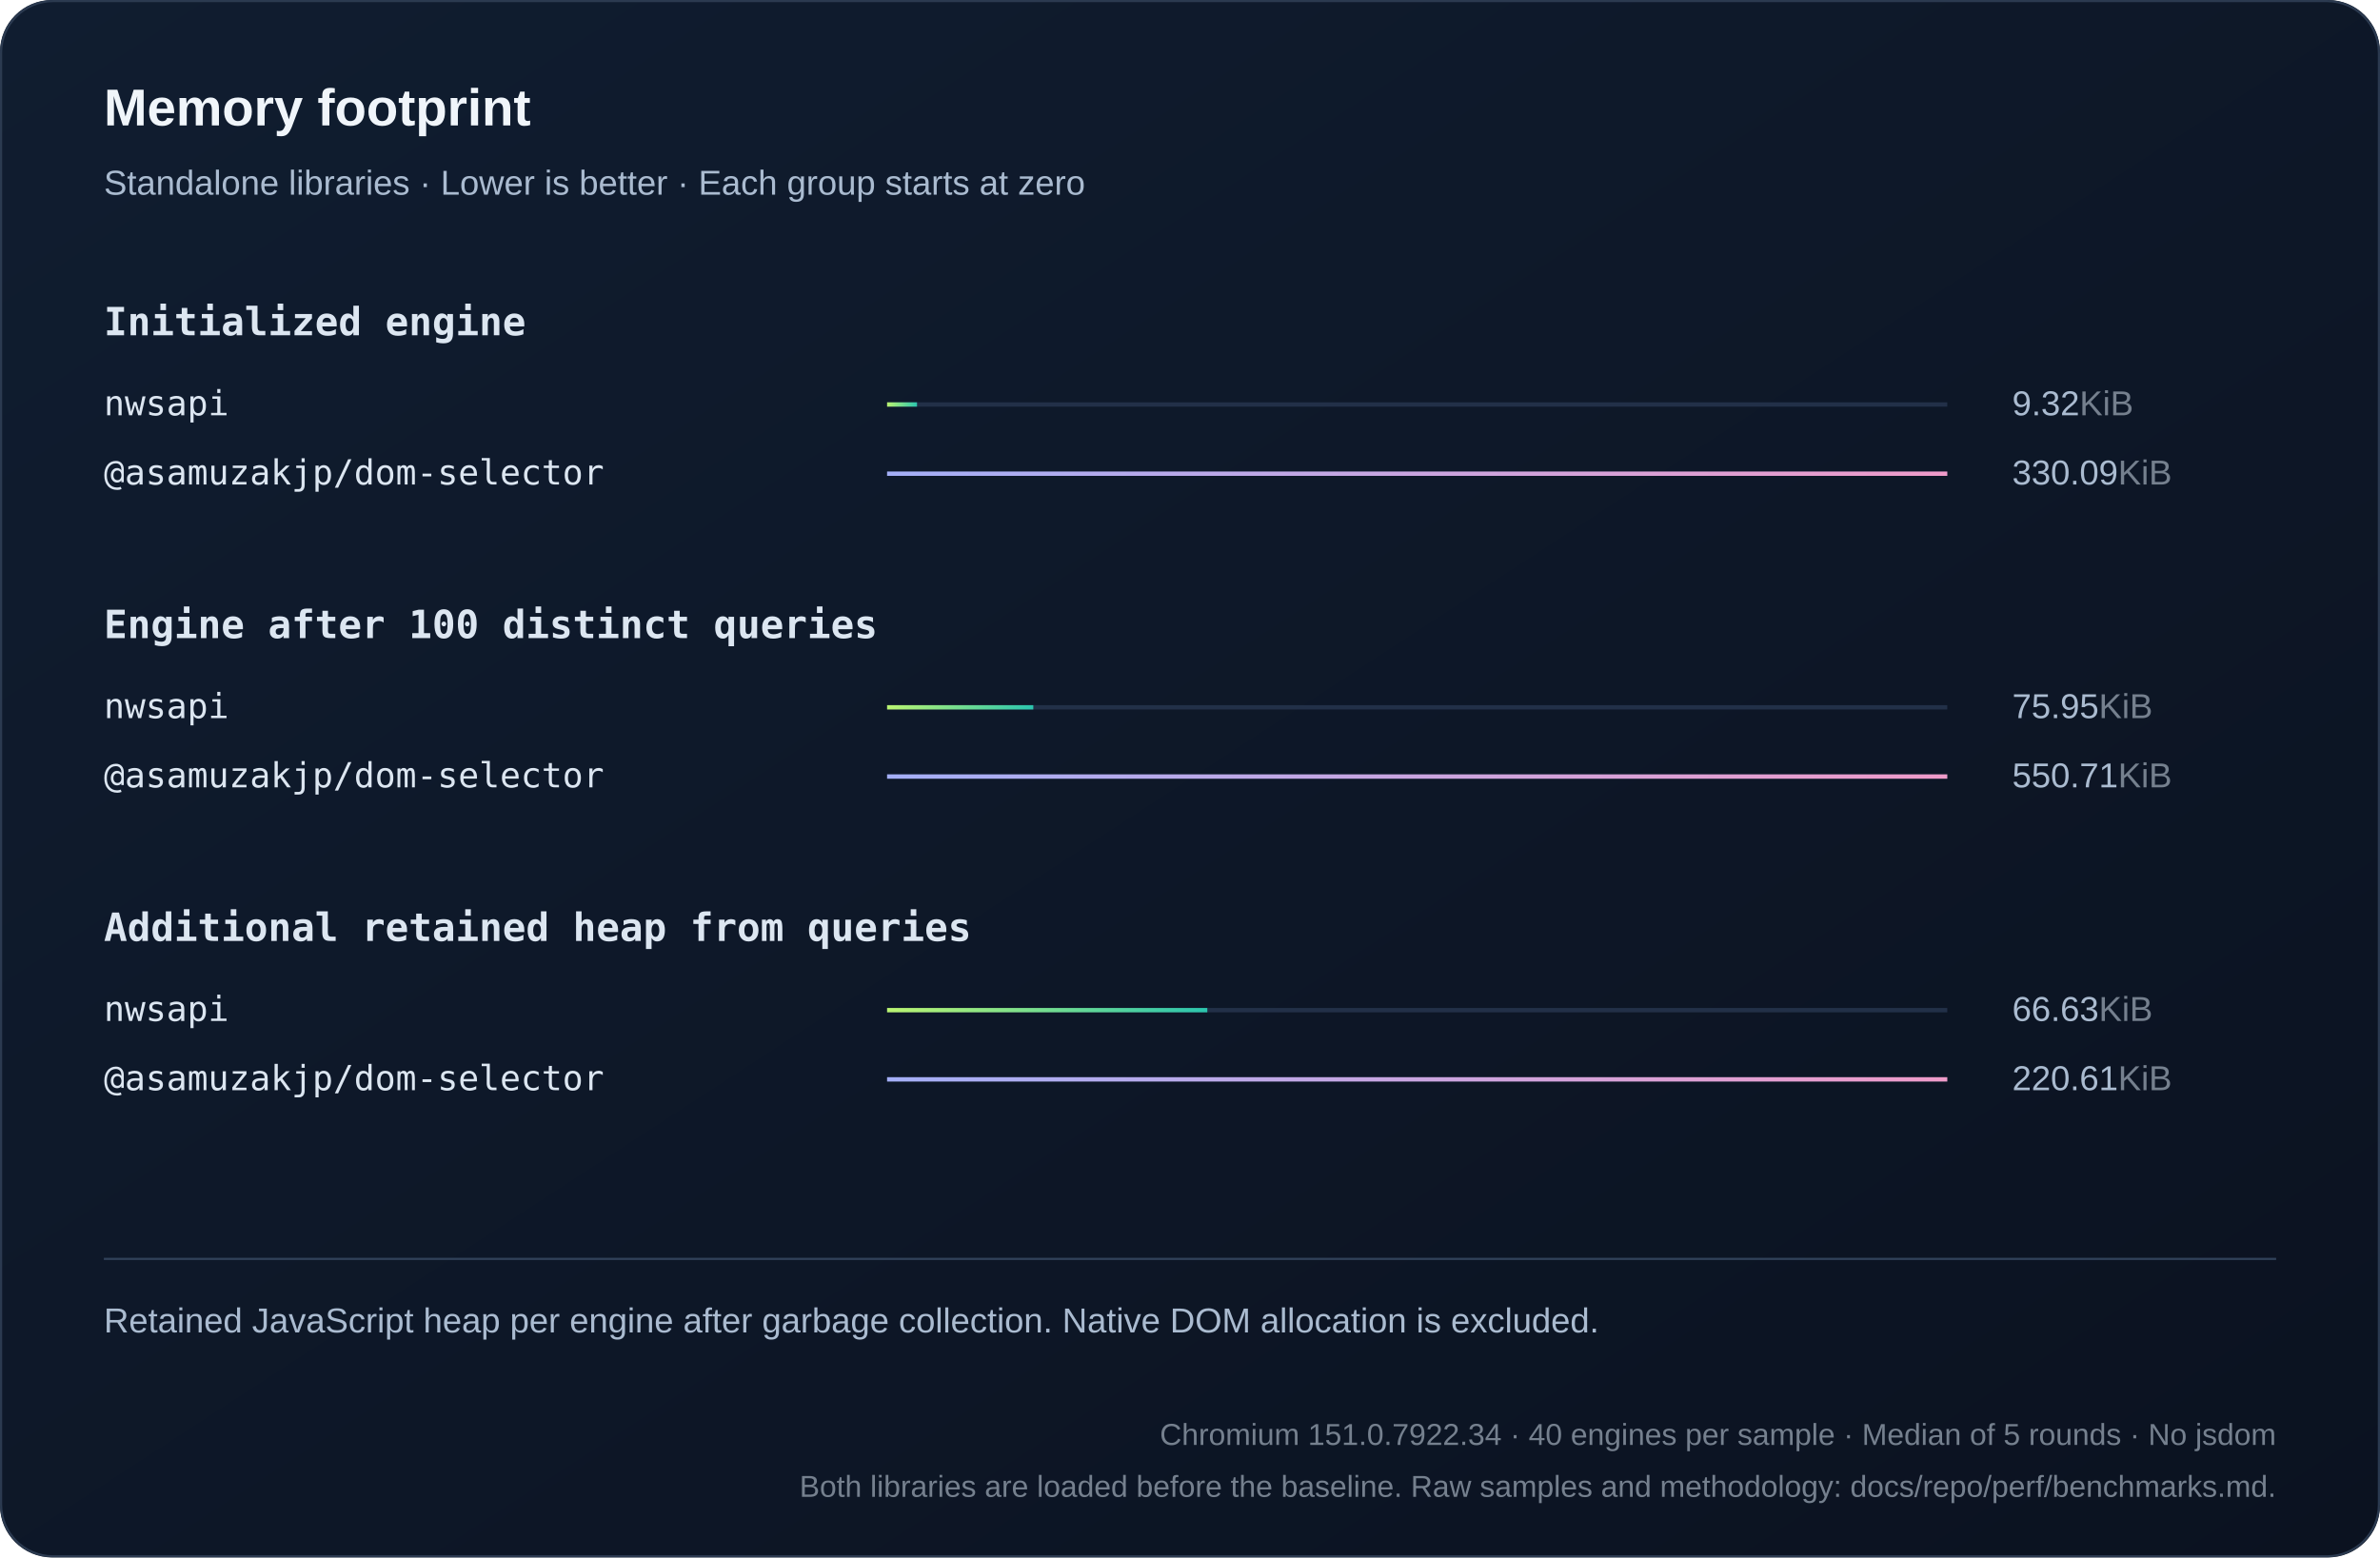
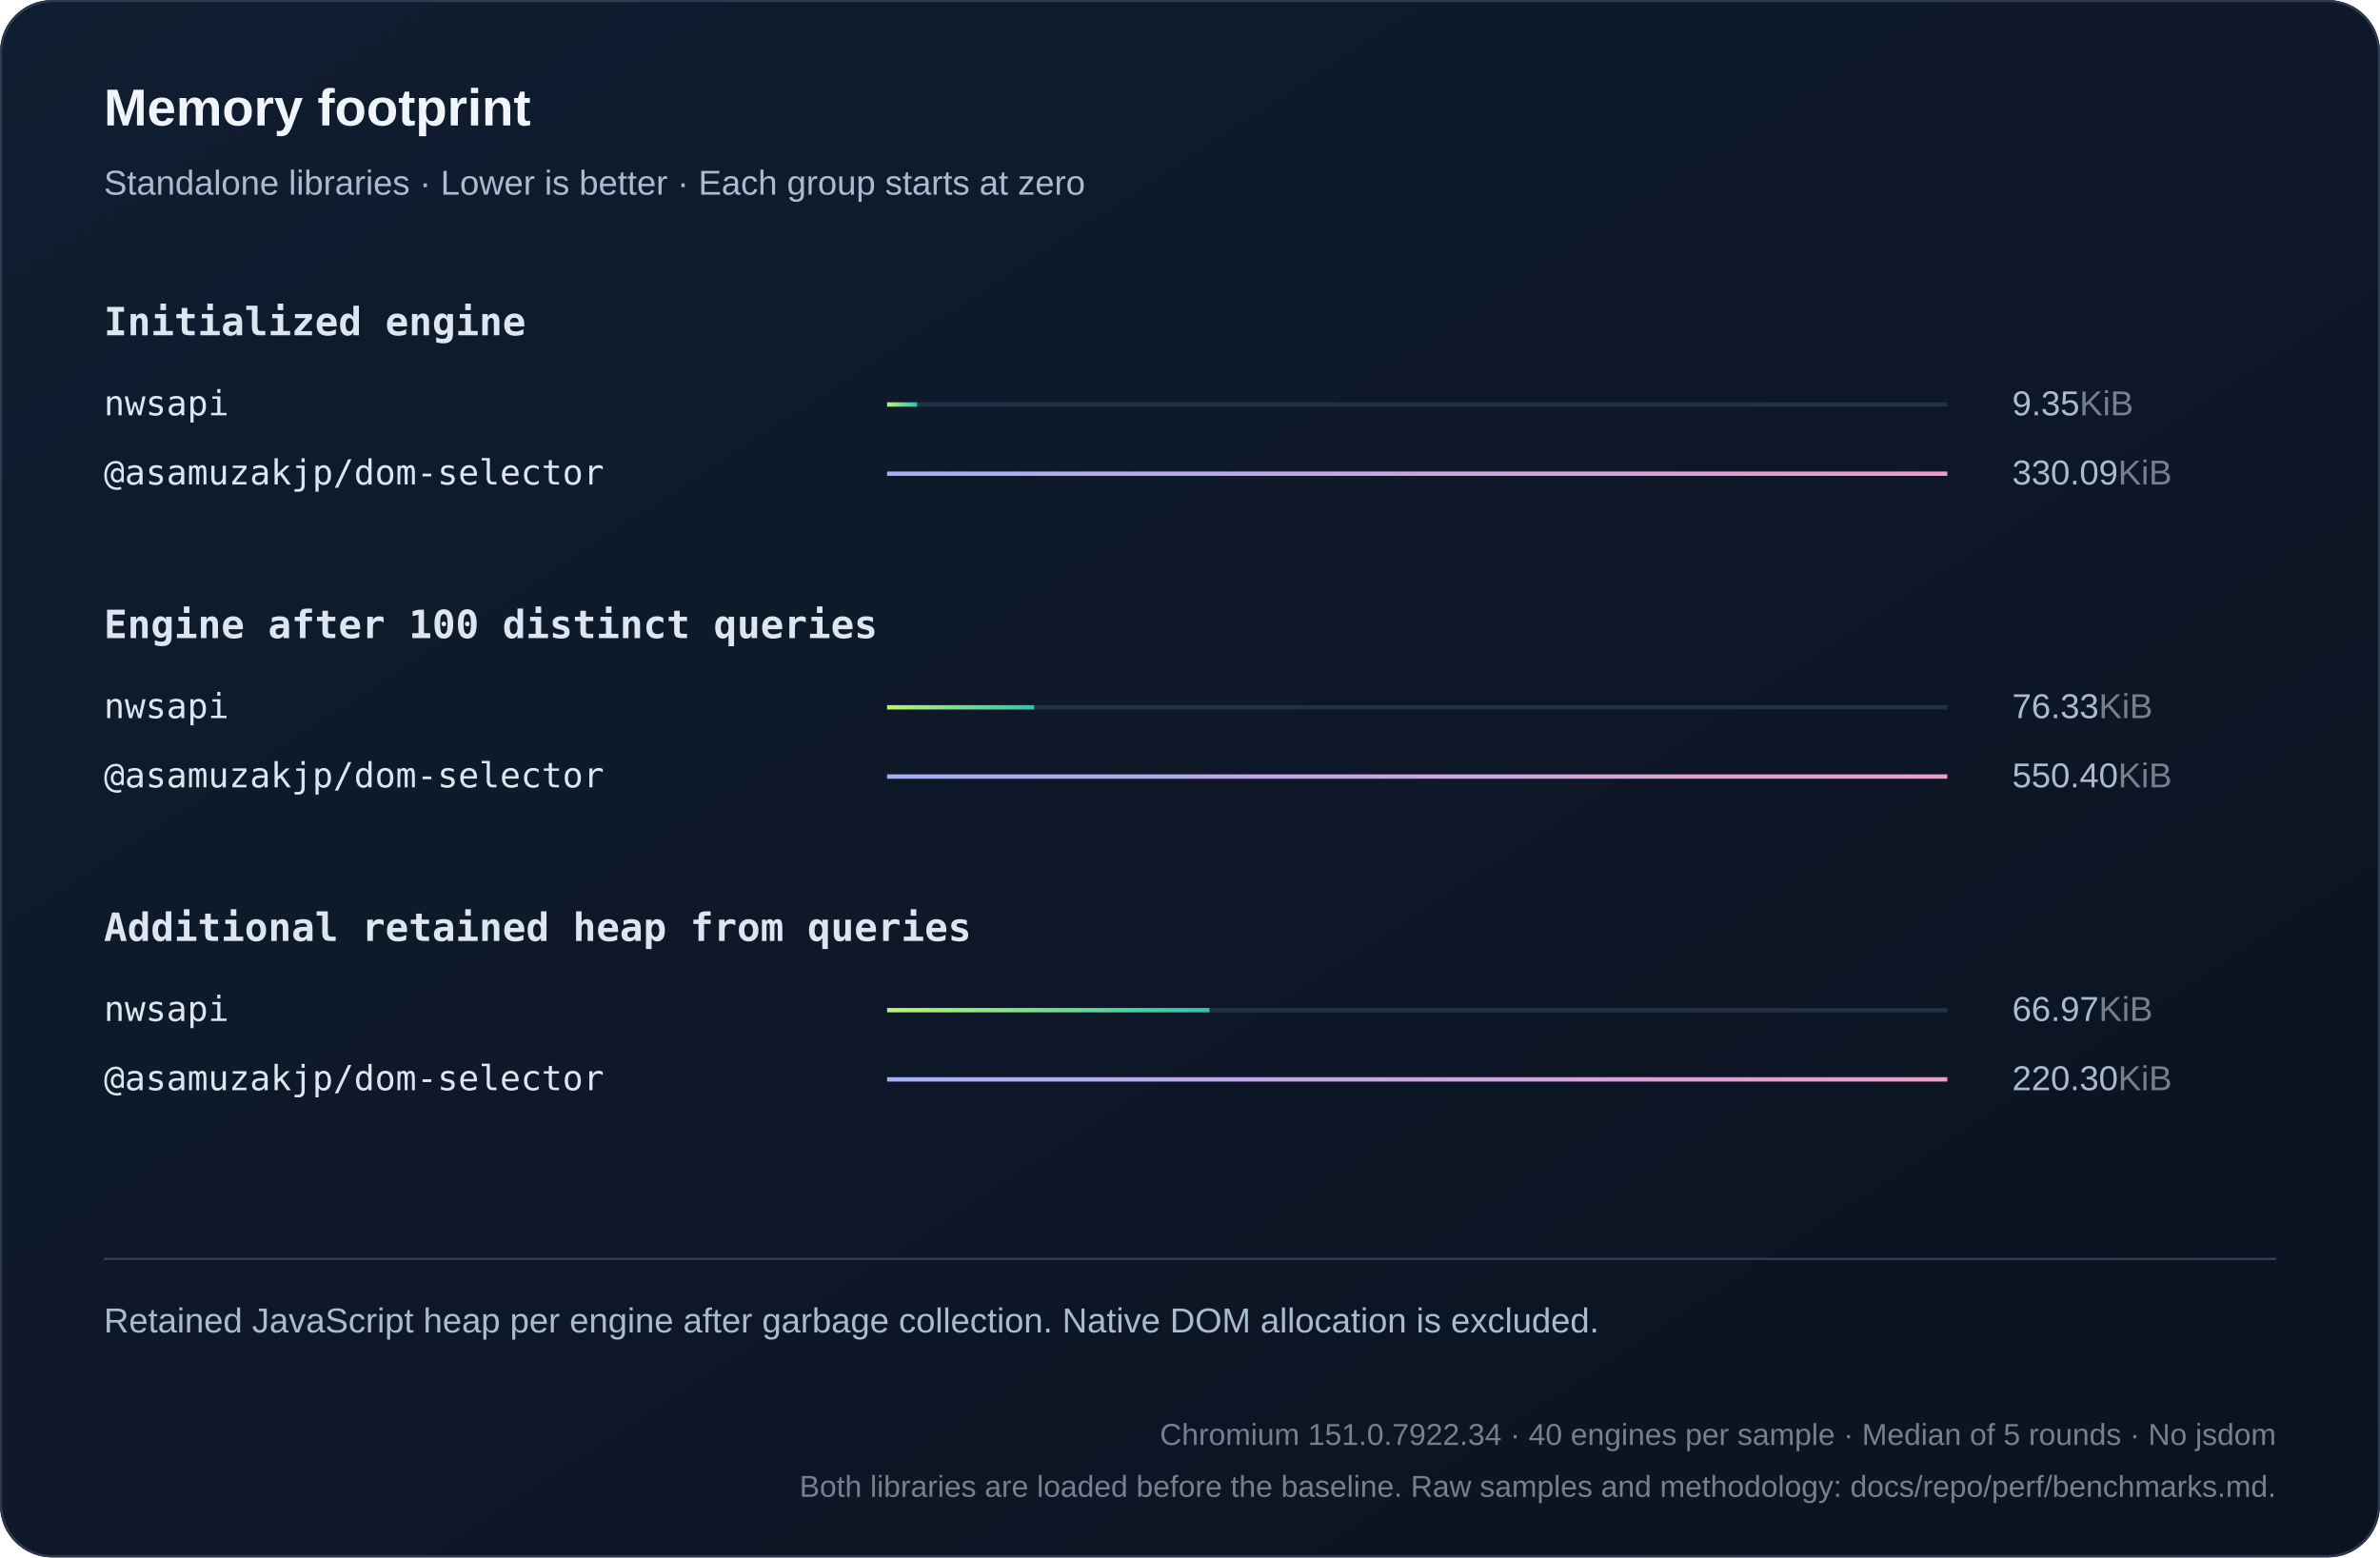
<svg xmlns="http://www.w3.org/2000/svg" width="1100" height="720" viewBox="0 0 1100 720" role="img">
  <defs>
    <linearGradient id="bg" x2="1" y2="1">
      <stop stop-color="#101d30" />
      <stop offset="1" stop-color="#0b1220" />
    </linearGradient>
    <linearGradient id="series0">
      <stop stop-color="#baf471" />
      <stop offset="1" stop-color="#2bc5ae" />
    </linearGradient>
    <linearGradient id="series1">
      <stop stop-color="#a4aff7" />
      <stop offset="1" stop-color="#ef9bc9" />
    </linearGradient>
    <linearGradient id="series2">
      <stop stop-color="#80d7ff" />
      <stop offset="1" stop-color="#739be8" />
    </linearGradient>
  </defs>
  <style>text{font-family:Arial,Helvetica,sans-serif;fill:#f0f5fa}
.muted{fill:#aabbd0;font:16px Arial,Helvetica,sans-serif}
.code{font:18px Consolas,Menlo,monospace;fill:#dce6f1}
.note .code{font:16px Consolas,Menlo,monospace}
.metadata,.metadata .code{fill:#75808e;font-size:14px}
.chart-title{font-size:24px;font-weight:700}
.unit{fill:#75808e}
.package{font-family:Consolas,Menlo,monospace}
.comparison{font-size:14px;font-variant-numeric:tabular-nums}
.tick{fill:#aabbd0;font-size:12px}
.time{fill:#aabbd0;font-size:13px;font-variant-numeric:tabular-nums}
.engine{font-size:16px}</style>
  <rect width="1100" height="720" rx="24" fill="url(#bg)" />
  <rect x=".5" y=".5" width="1099" height="719" rx="24" fill="none" stroke="#2b3a50" />
  <text x="48" y="58" class="chart-title">Memory footprint</text>
  <text x="48" y="90" class="muted">Standalone libraries · Lower is better · Each group starts at zero</text>
  <text x="48" y="155" class="code" style="font-weight:600">Initialized engine</text>
  <g>
    <text x="48" y="192" class="code engine">nwsapi</text>
    <path d="M410 187h490" stroke="#223048" stroke-width="2" />
-     <rect x="410" y="186" width="13.83" height="2" fill="url(#series0)" />
-     <text x="930" y="192" class="muted">9.32<tspan class="unit">KiB</tspan>
+     <rect x="410" y="186" width="13.887" height="2" fill="url(#series0)" />
+     <text x="930" y="192" class="muted">9.35<tspan class="unit">KiB</tspan>
    </text>
  </g>
  <g>
    <text x="48" y="224" class="code engine">@asamuzakjp/dom-selector</text>
    <path d="M410 219h490" stroke="#223048" stroke-width="2" />
    <rect x="410" y="218" width="490" height="2" fill="url(#series1)" />
    <text x="930" y="224" class="muted">330.09<tspan class="unit">KiB</tspan>
    </text>
  </g>
  <text x="48" y="295" class="code" style="font-weight:600">Engine after 100 distinct queries</text>
  <g>
    <text x="48" y="332" class="code engine">nwsapi</text>
    <path d="M410 327h490" stroke="#223048" stroke-width="2" />
-     <rect x="410" y="326" width="67.577" height="2" fill="url(#series0)" />
-     <text x="930" y="332" class="muted">75.95<tspan class="unit">KiB</tspan>
+     <rect x="410" y="326" width="67.954" height="2" fill="url(#series0)" />
+     <text x="930" y="332" class="muted">76.33<tspan class="unit">KiB</tspan>
    </text>
  </g>
  <g>
    <text x="48" y="364" class="code engine">@asamuzakjp/dom-selector</text>
    <path d="M410 359h490" stroke="#223048" stroke-width="2" />
    <rect x="410" y="358" width="490" height="2" fill="url(#series1)" />
-     <text x="930" y="364" class="muted">550.71<tspan class="unit">KiB</tspan>
+     <text x="930" y="364" class="muted">550.40<tspan class="unit">KiB</tspan>
    </text>
  </g>
  <text x="48" y="435" class="code" style="font-weight:600">Additional retained heap from queries</text>
  <g>
    <text x="48" y="472" class="code engine">nwsapi</text>
    <path d="M410 467h490" stroke="#223048" stroke-width="2" />
-     <rect x="410" y="466" width="147.995" height="2" fill="url(#series0)" />
-     <text x="930" y="472" class="muted">66.63<tspan class="unit">KiB</tspan>
+     <rect x="410" y="466" width="148.965" height="2" fill="url(#series0)" />
+     <text x="930" y="472" class="muted">66.97<tspan class="unit">KiB</tspan>
    </text>
  </g>
  <g>
    <text x="48" y="504" class="code engine">@asamuzakjp/dom-selector</text>
    <path d="M410 499h490" stroke="#223048" stroke-width="2" />
    <rect x="410" y="498" width="490" height="2" fill="url(#series1)" />
-     <text x="930" y="504" class="muted">220.61<tspan class="unit">KiB</tspan>
+     <text x="930" y="504" class="muted">220.30<tspan class="unit">KiB</tspan>
    </text>
  </g>
  <path d="M48 582h1004" stroke="#304159" />
  <text x="48" y="616" class="muted note">Retained JavaScript heap per engine after garbage collection. Native DOM allocation is excluded.</text>
  <text x="1052" y="668" text-anchor="end" class="muted note metadata">Chromium 151.0.7922.34 · 40 engines per sample · Median of 5 rounds · No jsdom</text>
  <text x="1052" y="692" text-anchor="end" class="muted note metadata">Both libraries are loaded before the baseline. Raw samples and methodology: docs/repo/perf/benchmarks.md.</text>
</svg>
